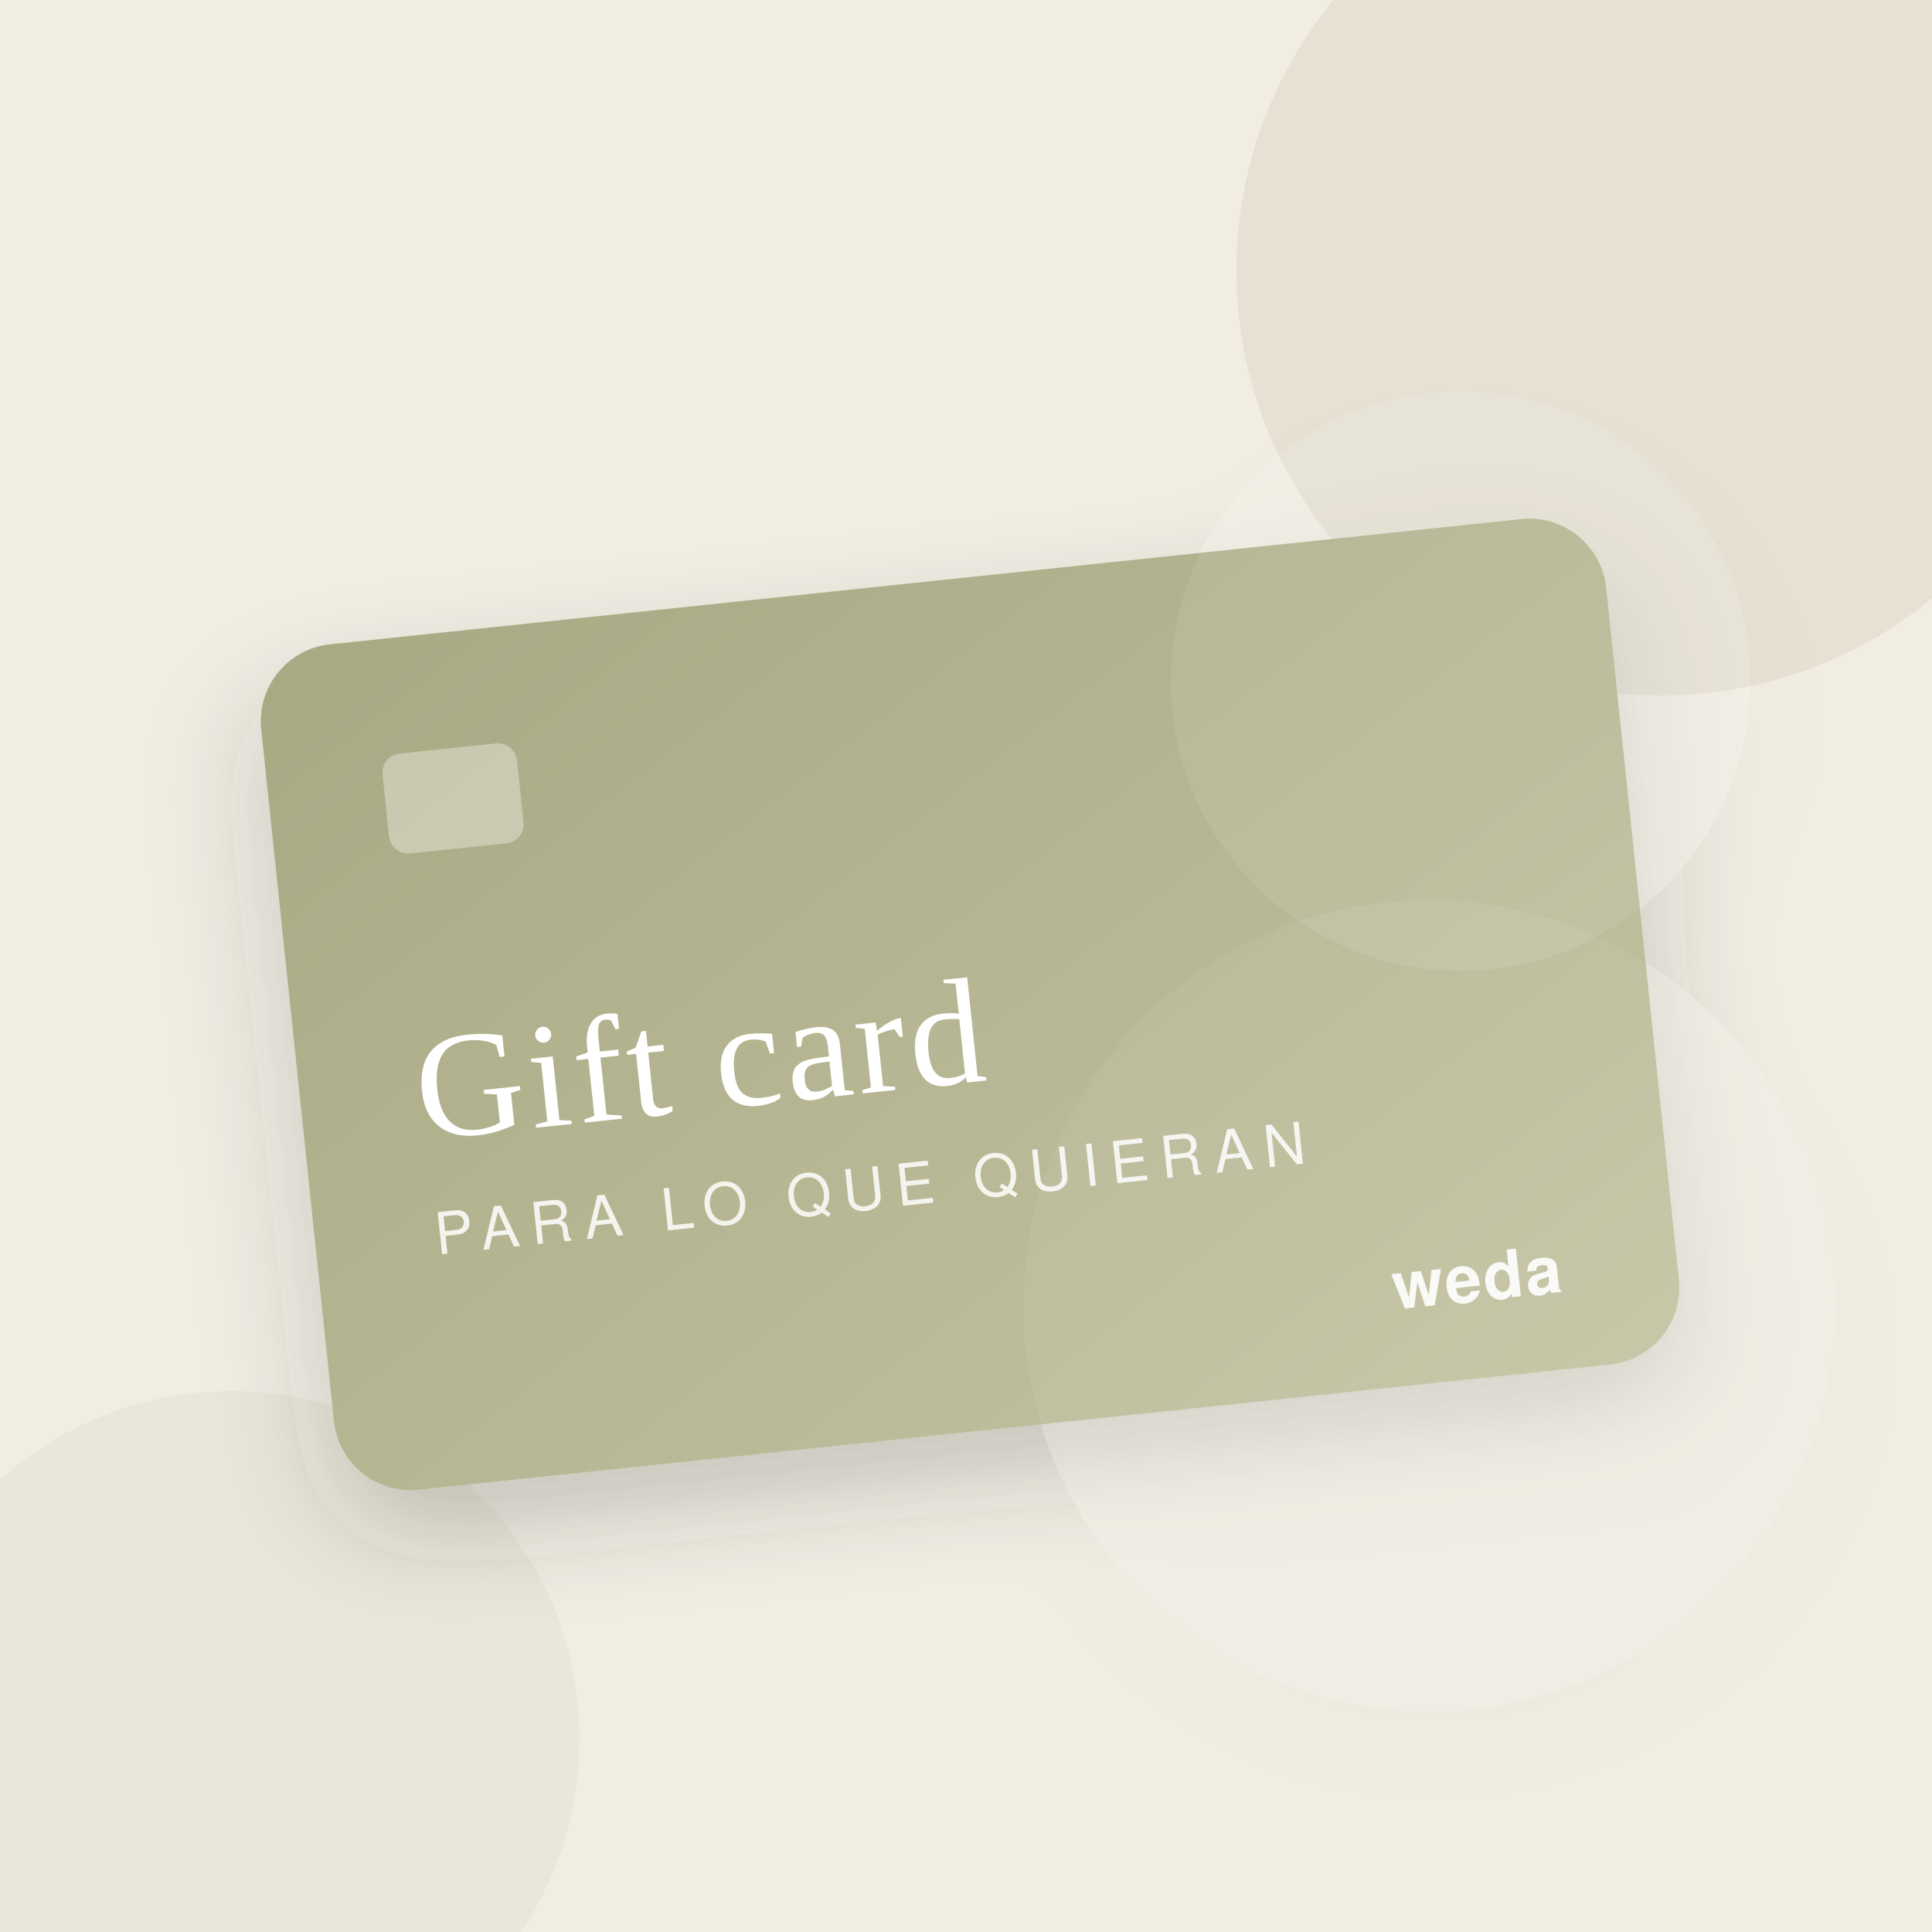
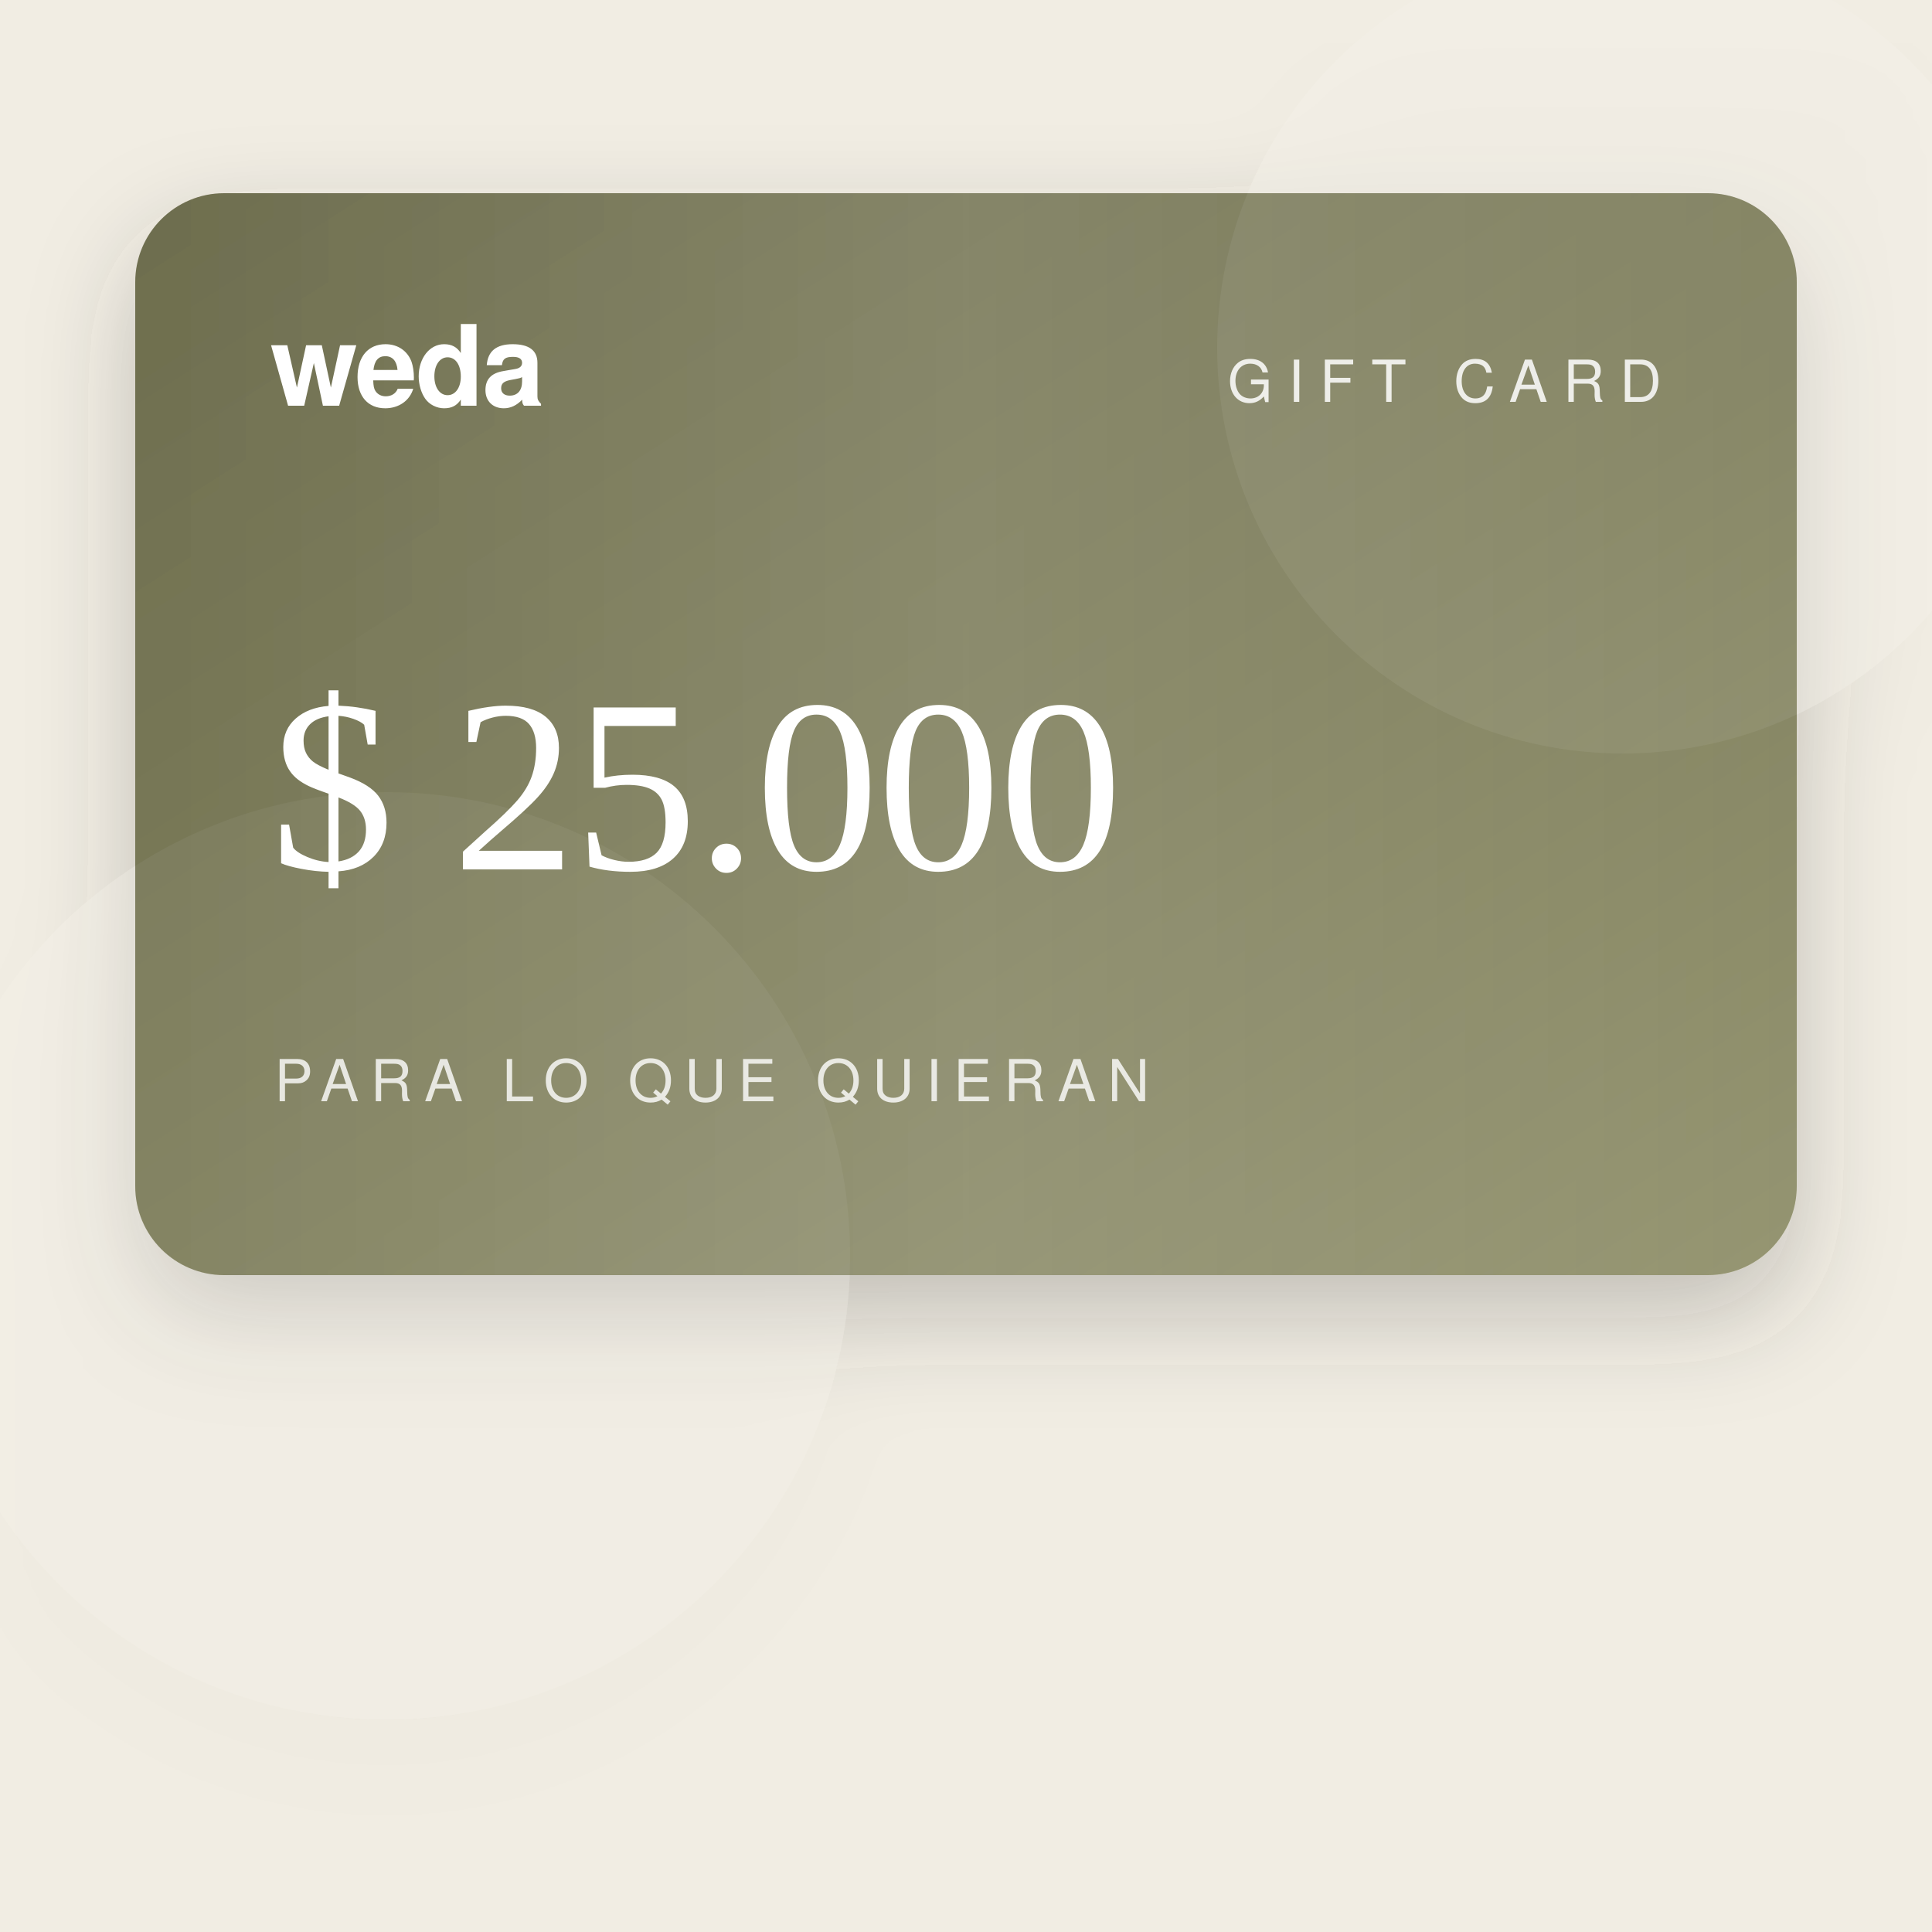
<svg xmlns="http://www.w3.org/2000/svg" viewBox="0 0 1000 1000" width="1000" height="1000">
  <defs>
    <linearGradient id="g" x1="0" y1="0" x2="1" y2="1">
-       <stop offset="0" stop-color="#a8a883" />
-       <stop offset="1" stop-color="#c4c4a4" />
+       <stop offset="0" stop-color="#6c6c4d" />
+       <stop offset=".55" stop-color="#7f7f5c" />
+       <stop offset="1" stop-color="#959571" />
+     </linearGradient>
+     <linearGradient id="sheen" x1="0" y1="0" x2="1" y2="0">
+       <stop offset="0" stop-color="#fff" stop-opacity="0" />
+       <stop offset=".5" stop-color="#fff" stop-opacity=".12" />
+       <stop offset="1" stop-color="#fff" stop-opacity="0" />
    </linearGradient>
    <filter id="s" x="-20%" y="-20%" width="140%" height="140%">
-       <feDropShadow dx="0" dy="24" stdDeviation="28" flood-color="#3b3c3a" flood-opacity=".22" />
+       <feDropShadow dx="0" dy="22" stdDeviation="26" flood-color="#3b3c3a" flood-opacity=".25" />
    </filter>
  </defs>
  <rect width="1000" height="1000" fill="#f1ede3" />
-   <circle cx="860" cy="140" r="220" fill="#e6e1d3" />
-   <circle cx="120" cy="900" r="180" fill="#ebe6da" />
-   <g transform="rotate(-6 500 500)" filter="url(#s)">
-     <rect x="150" y="300" width="700" height="440" rx="40" fill="url(#g)" />
-     <circle cx="770" cy="380" r="150" fill="#ffffff" opacity=".08" />
-     <circle cx="720" cy="700" r="210" fill="#ffffff" opacity=".06" />
-     <rect x="210" y="360" width="70" height="52" rx="10" fill="#ffffff" opacity=".35" />
-     <text x="210" y="560" fill="#ffffff" font-family="Georgia, 'Times New Roman', serif" font-size="78" letter-spacing="2">Gift card</text>
-     <text x="212" y="620" fill="#ffffff" opacity=".85" font-family="Helvetica, Arial, sans-serif" font-size="30" letter-spacing="6">PARA LO QUE QUIERAN</text>
-     <text x="790" y="700" text-anchor="end" fill="#ffffff" opacity=".9" font-family="Helvetica, Arial, sans-serif" font-size="34" font-weight="700" letter-spacing="1">weda</text>
+   <g filter="url(#s)" transform="translate(0 -110)">
+     <rect x="70" y="210" width="860" height="560" rx="46" fill="url(#g)" />
+     <rect x="70" y="210" width="860" height="560" rx="46" fill="url(#sheen)" />
+     <circle cx="840" cy="290" r="210" fill="#fff" opacity=".06" />
+     <circle cx="200" cy="760" r="240" fill="#fff" opacity=".05" />
+     <text x="140" y="320" fill="#fff" font-family="Helvetica, Arial, sans-serif" font-size="58" font-weight="700" letter-spacing="-1">weda</text>
+     <text x="860" y="318" text-anchor="end" fill="#fff" opacity=".85" font-family="Helvetica, Arial, sans-serif" font-size="30" letter-spacing="8">GIFT CARD</text>
+     <text x="140" y="560" fill="#fff" font-family="Georgia, 'Times New Roman', serif" font-size="128" letter-spacing="-1">$ 25.000</text>
+     <text x="142" y="680" fill="#fff" opacity=".8" font-family="Helvetica, Arial, sans-serif" font-size="30" letter-spacing="6">PARA LO QUE QUIERAN</text>
  </g>
</svg>
